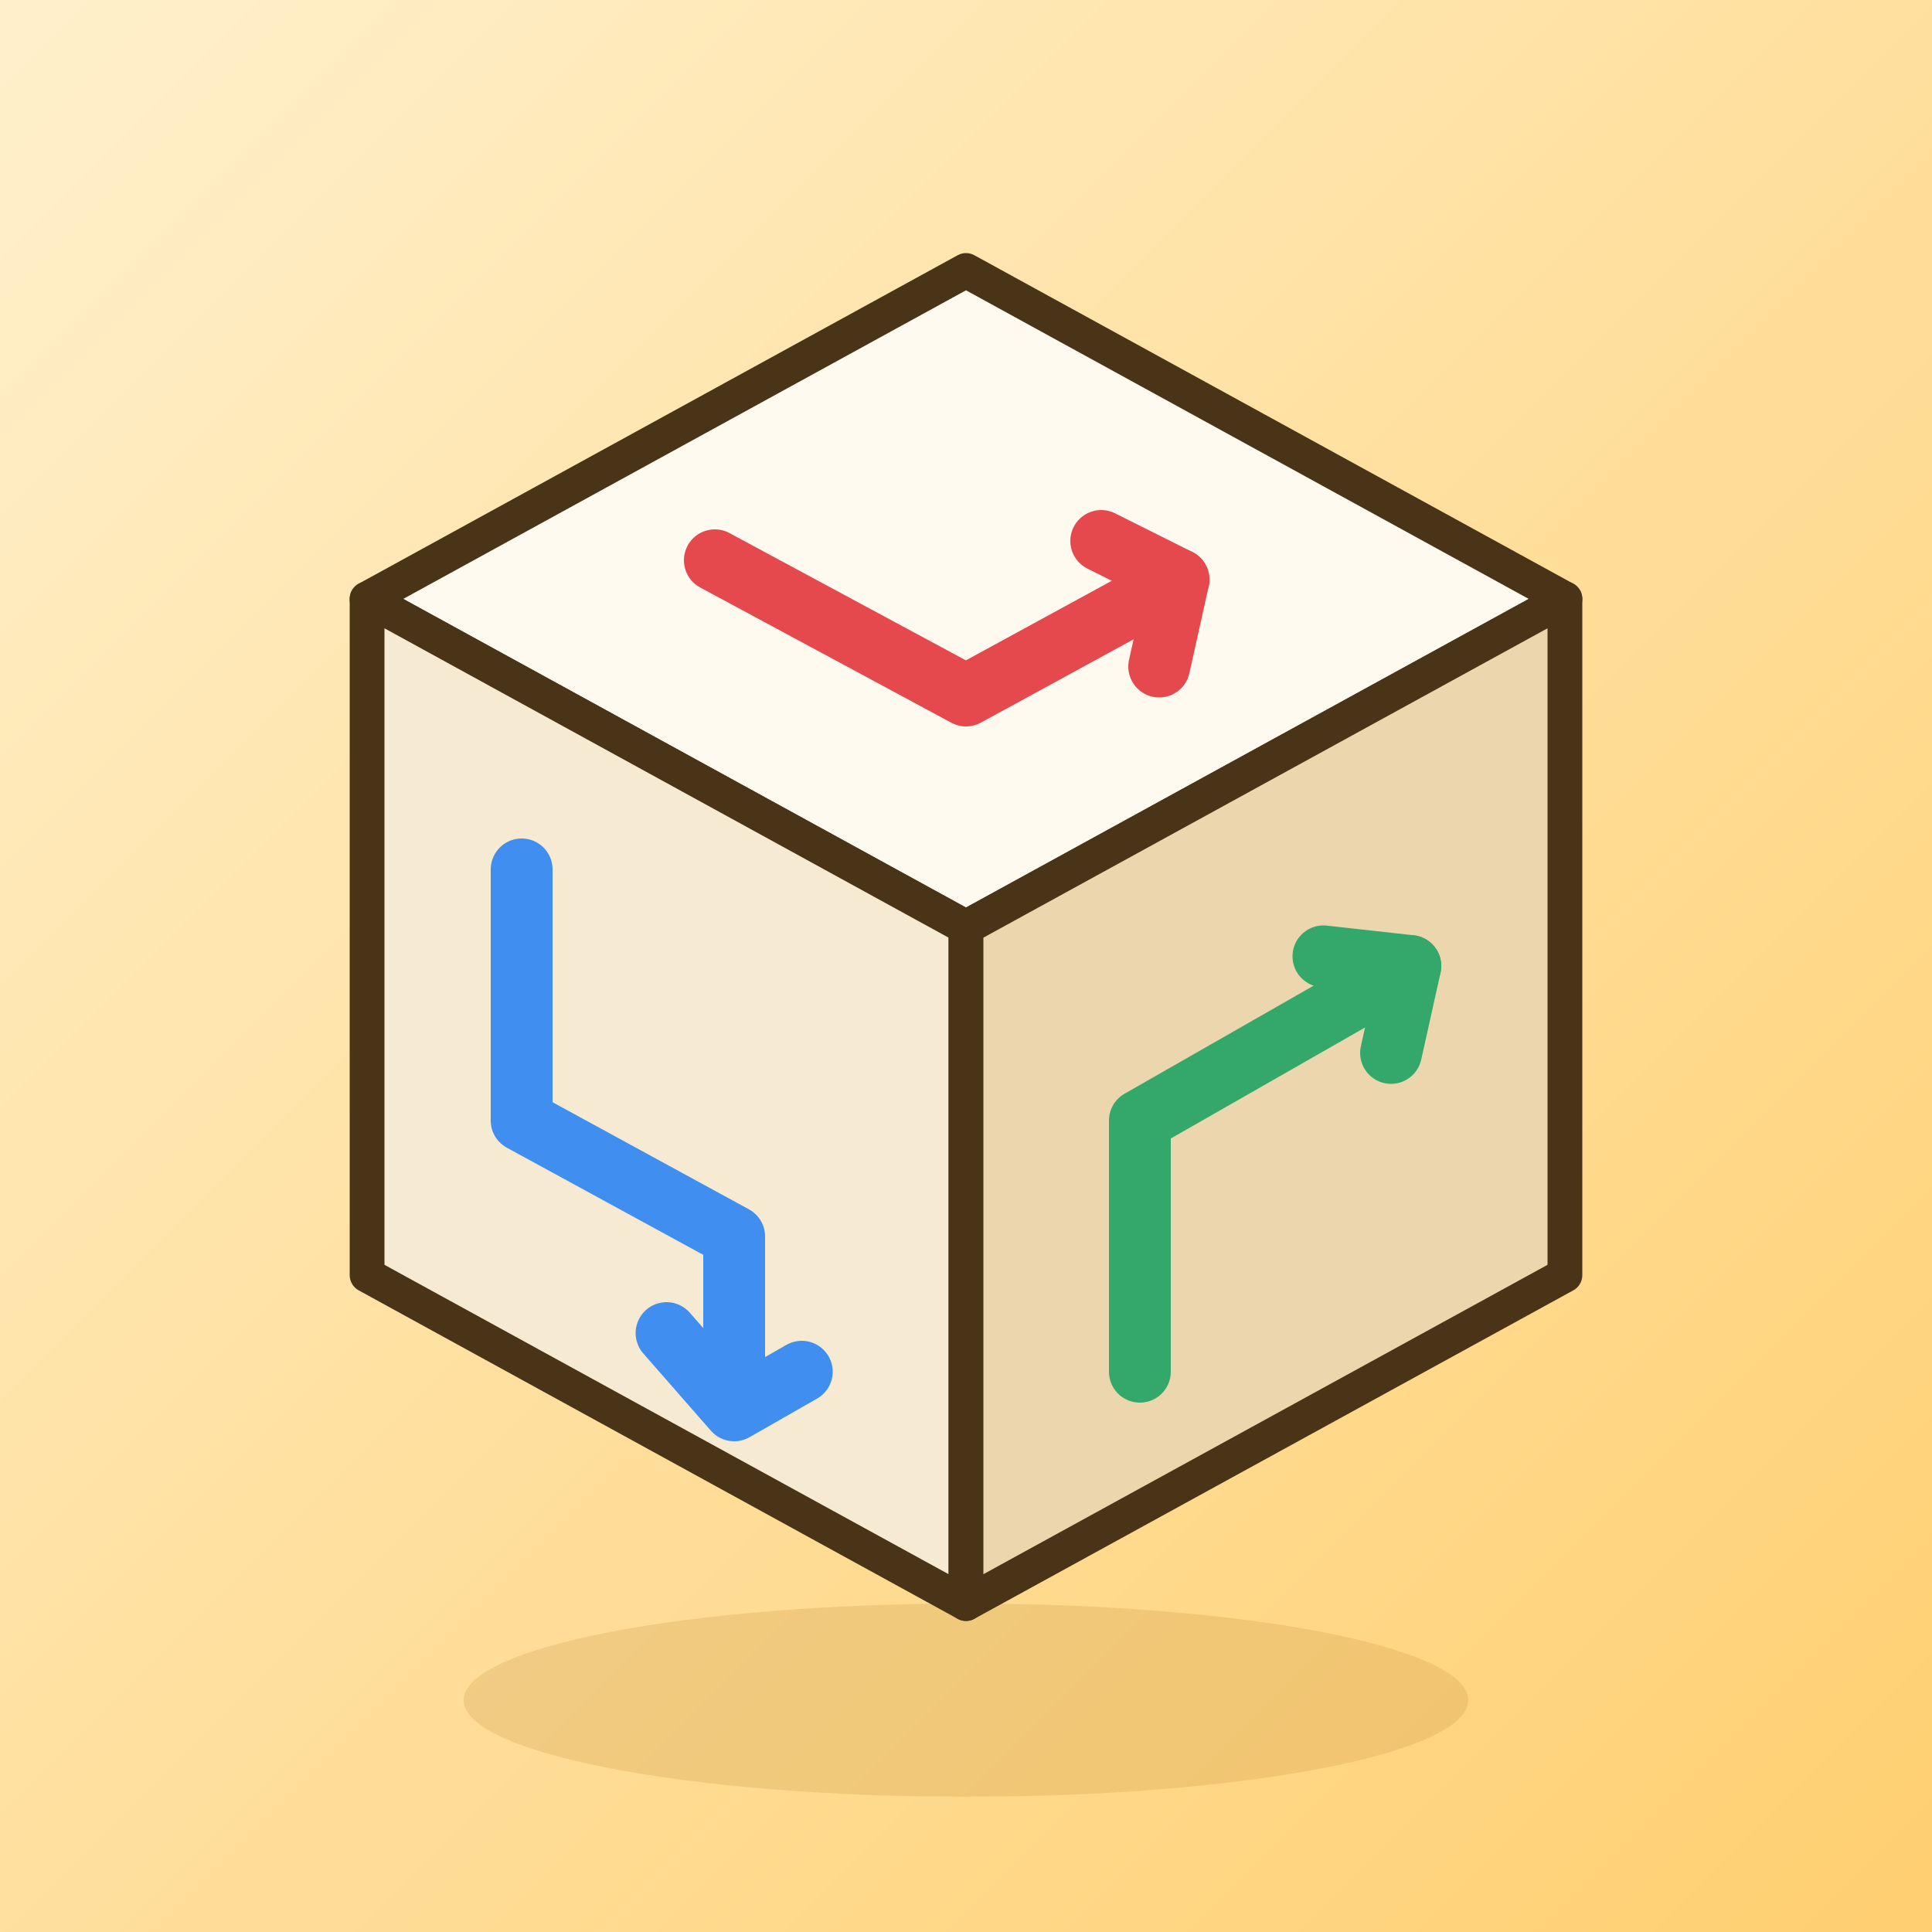
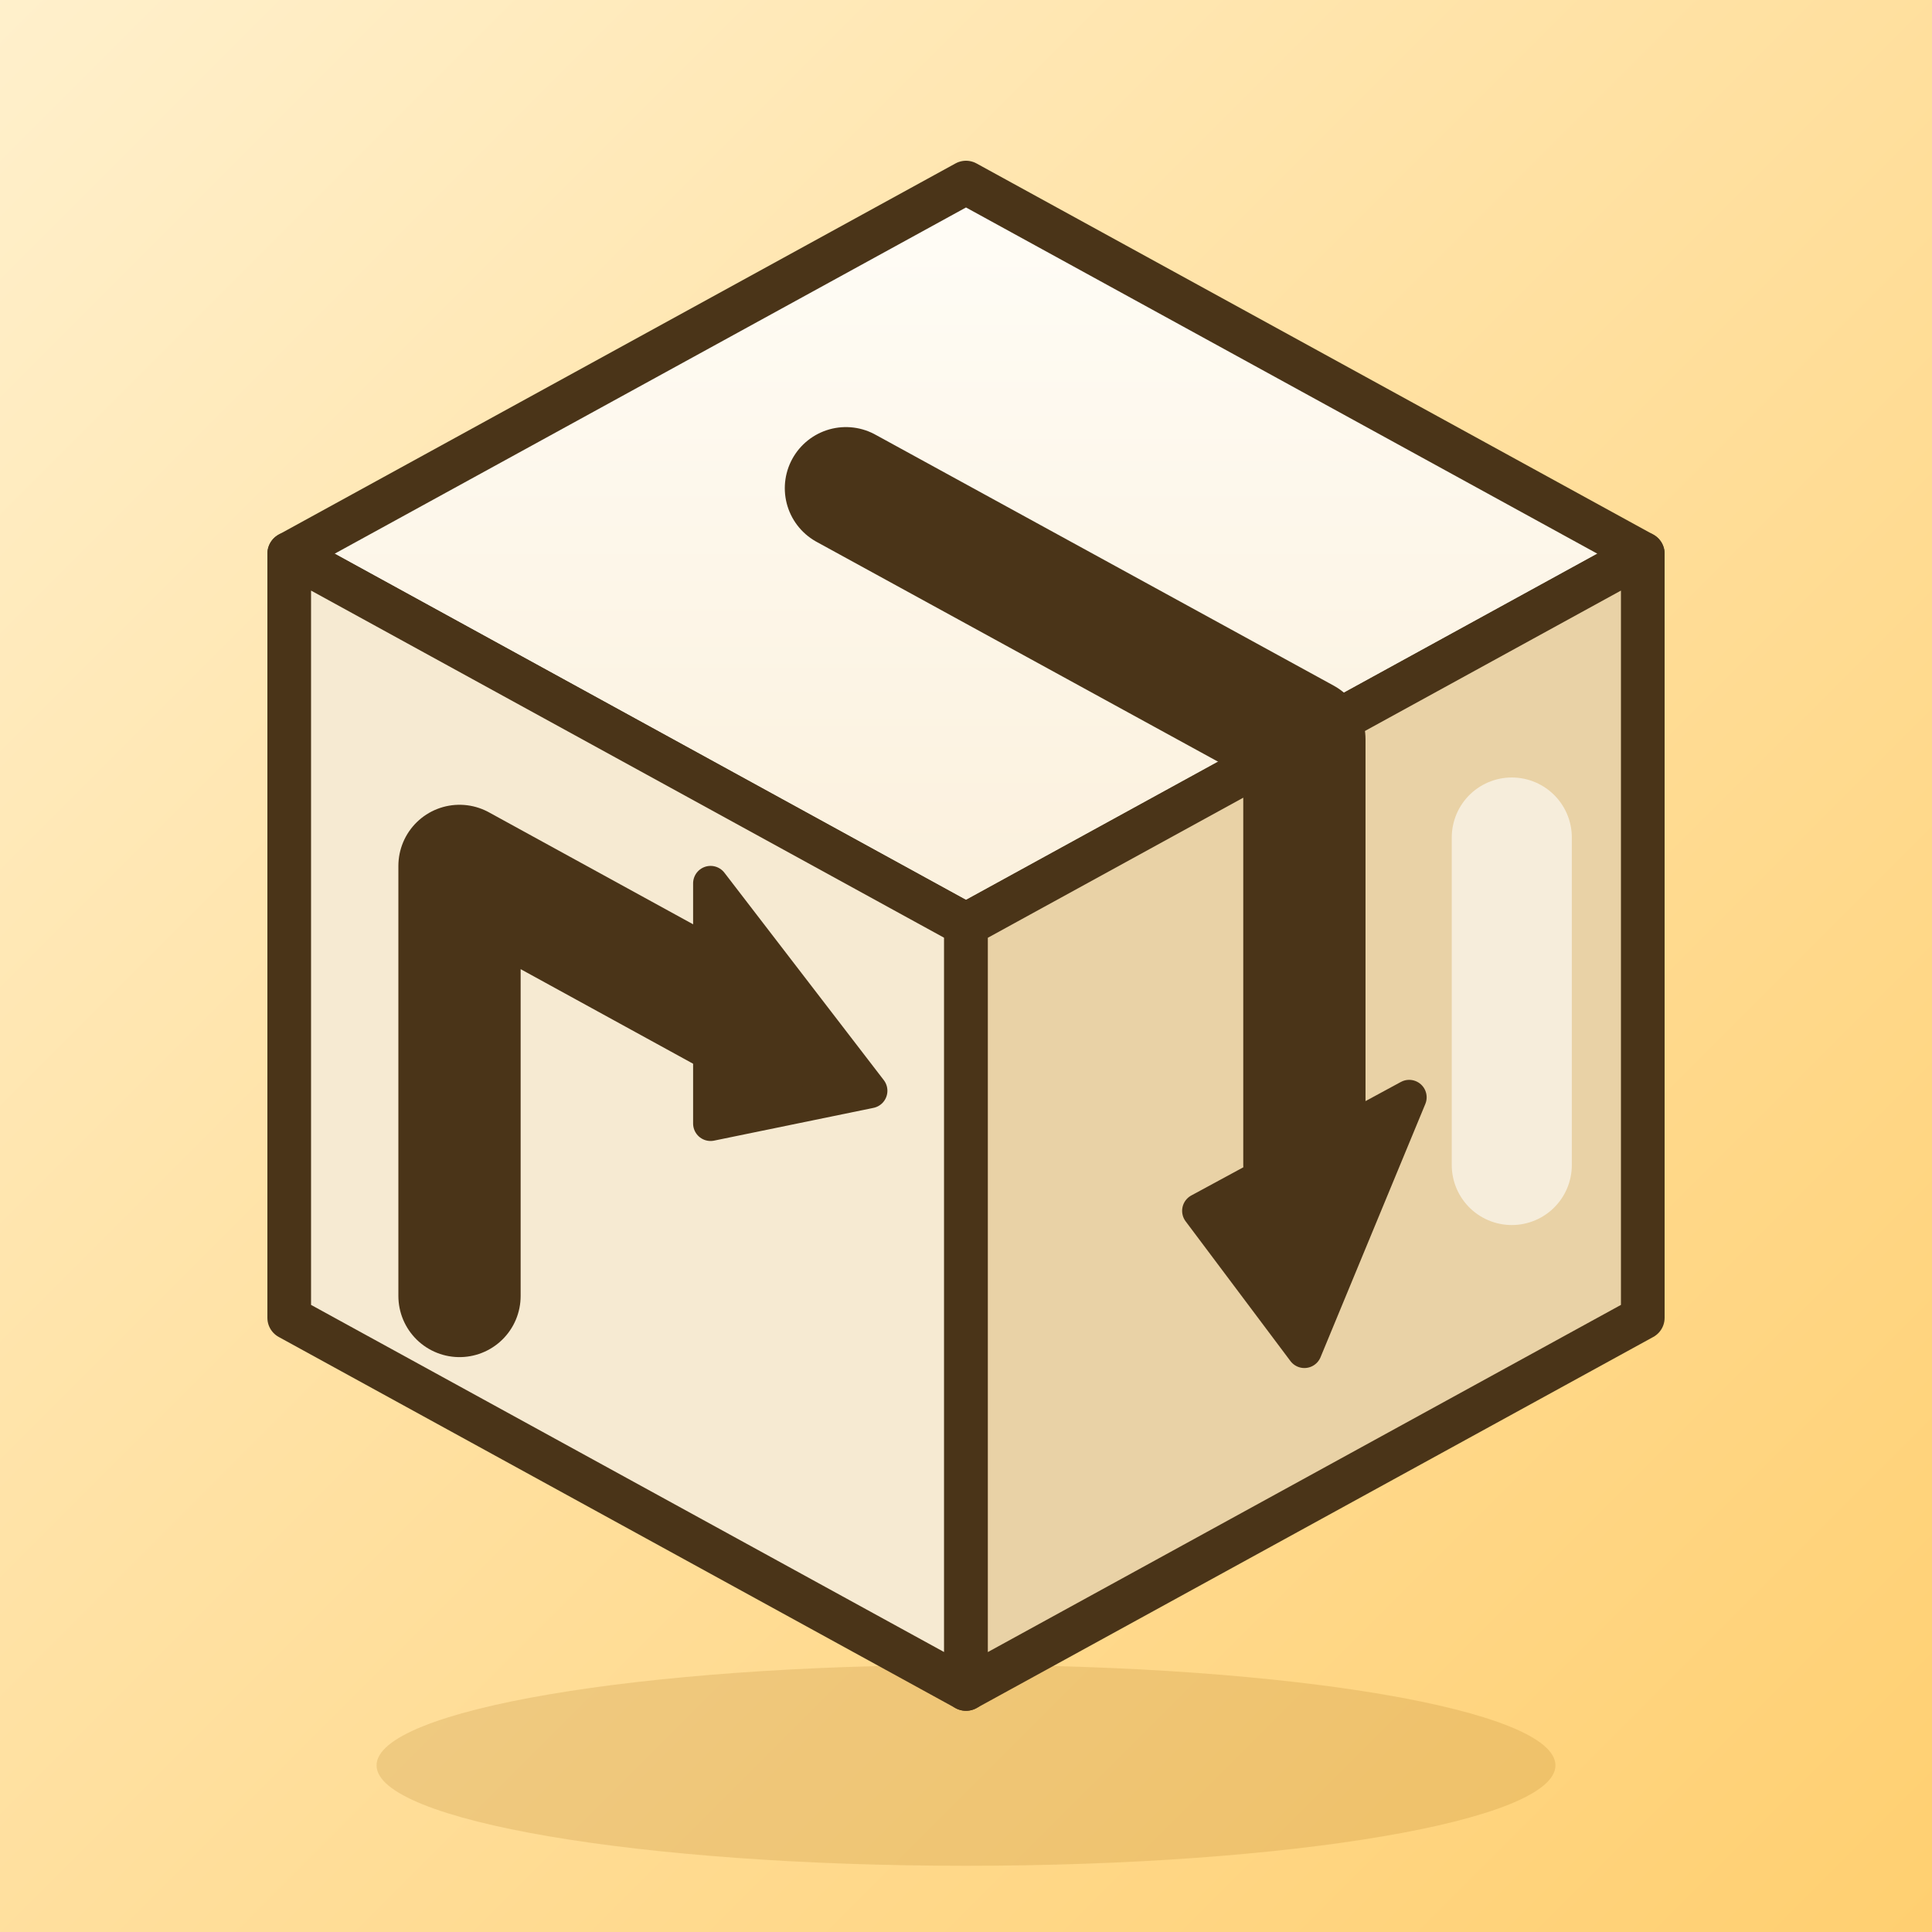
<svg xmlns="http://www.w3.org/2000/svg" viewBox="0 0 100 100">
  <defs>
    <linearGradient id="b" x1="0" y1="0" x2="1" y2="1">
      <stop offset="0" stop-color="#fff0cc" />
      <stop offset="1" stop-color="#ffcf70" />
    </linearGradient>
+     <linearGradient id="t" x1="0" y1="0" x2="0" y2="1">
+       <stop offset="0" stop-color="#fffdf7" />
+       <stop offset="1" stop-color="#fbf0dc" />
+     </linearGradient>
  </defs>
  <rect width="100" height="100" fill="url(#b)" />
-   <ellipse cx="50" cy="88" rx="26" ry="5" fill="#b07a20" opacity=".18" />
-   <g stroke="#4a3418" stroke-width="1.8" stroke-linejoin="round">
-     <path d="M50 14l31 17-31 17-31-17z" fill="#fffaf0" />
-     <path d="M19 31l31 17v35L19 66z" fill="#f6ead2" />
-     <path d="M81 31L50 48v35l31-17z" fill="#ecd6ad" />
-   </g>
-   <g fill="none" stroke-width="3.2" stroke-linecap="round" stroke-linejoin="round">
-     <path d="M37 29l13 7 11-6" stroke="#e5484d" />
-     <path d="M57 28l4 2-1 4.5" stroke="#e5484d" />
-     <path d="M27 45v13l11 6v8" stroke="#3f8ef0" />
-     <path d="M34.5 69l3.5 4 3.5-2" stroke="#3f8ef0" />
-     <path d="M59 71V58l14-8" stroke="#34a86a" />
-     <path d="M68.5 49.5l4.5 .5-1 4.5" stroke="#34a86a" />
+   <g transform="translate(50 49) scale(1.13) translate(-50 -49)">
+     <ellipse cx="50" cy="86.5" rx="27" ry="4.6" fill="#b07a20" opacity=".2" />
+     <g stroke="#4a3418" stroke-width="2" stroke-linejoin="round">
+       <path d="M50 14l31 17-31 17-31-17z" fill="url(#t)" />
+       <path d="M19 31l31 17v35L19 66z" fill="#f6ead2" />
+       <path d="M81 31L50 48v35l31-17z" fill="#e9d2a6" />
+     </g>
+     <path d="M75 44v15" stroke="#fff" stroke-opacity=".6" stroke-width="5.5" stroke-linecap="round" />
+     <g fill="none" stroke="#4a3418" stroke-width="5.6" stroke-linecap="round" stroke-linejoin="round">
+       <path d="M44.5 28l21 11.5V59" />
+       <path d="M26.8 65V45.3l12.4 6.8" />
+     </g>
+     <g fill="#4a3418" stroke="#4a3418" stroke-width="1.6" stroke-linejoin="round">
+       <path d="M65.5 67.5L60.7 61.1 70.3 55.9z" />
+       <path d="M45.6 55.6L38.3 46.1V57.1z" />
+     </g>
  </g>
</svg>
